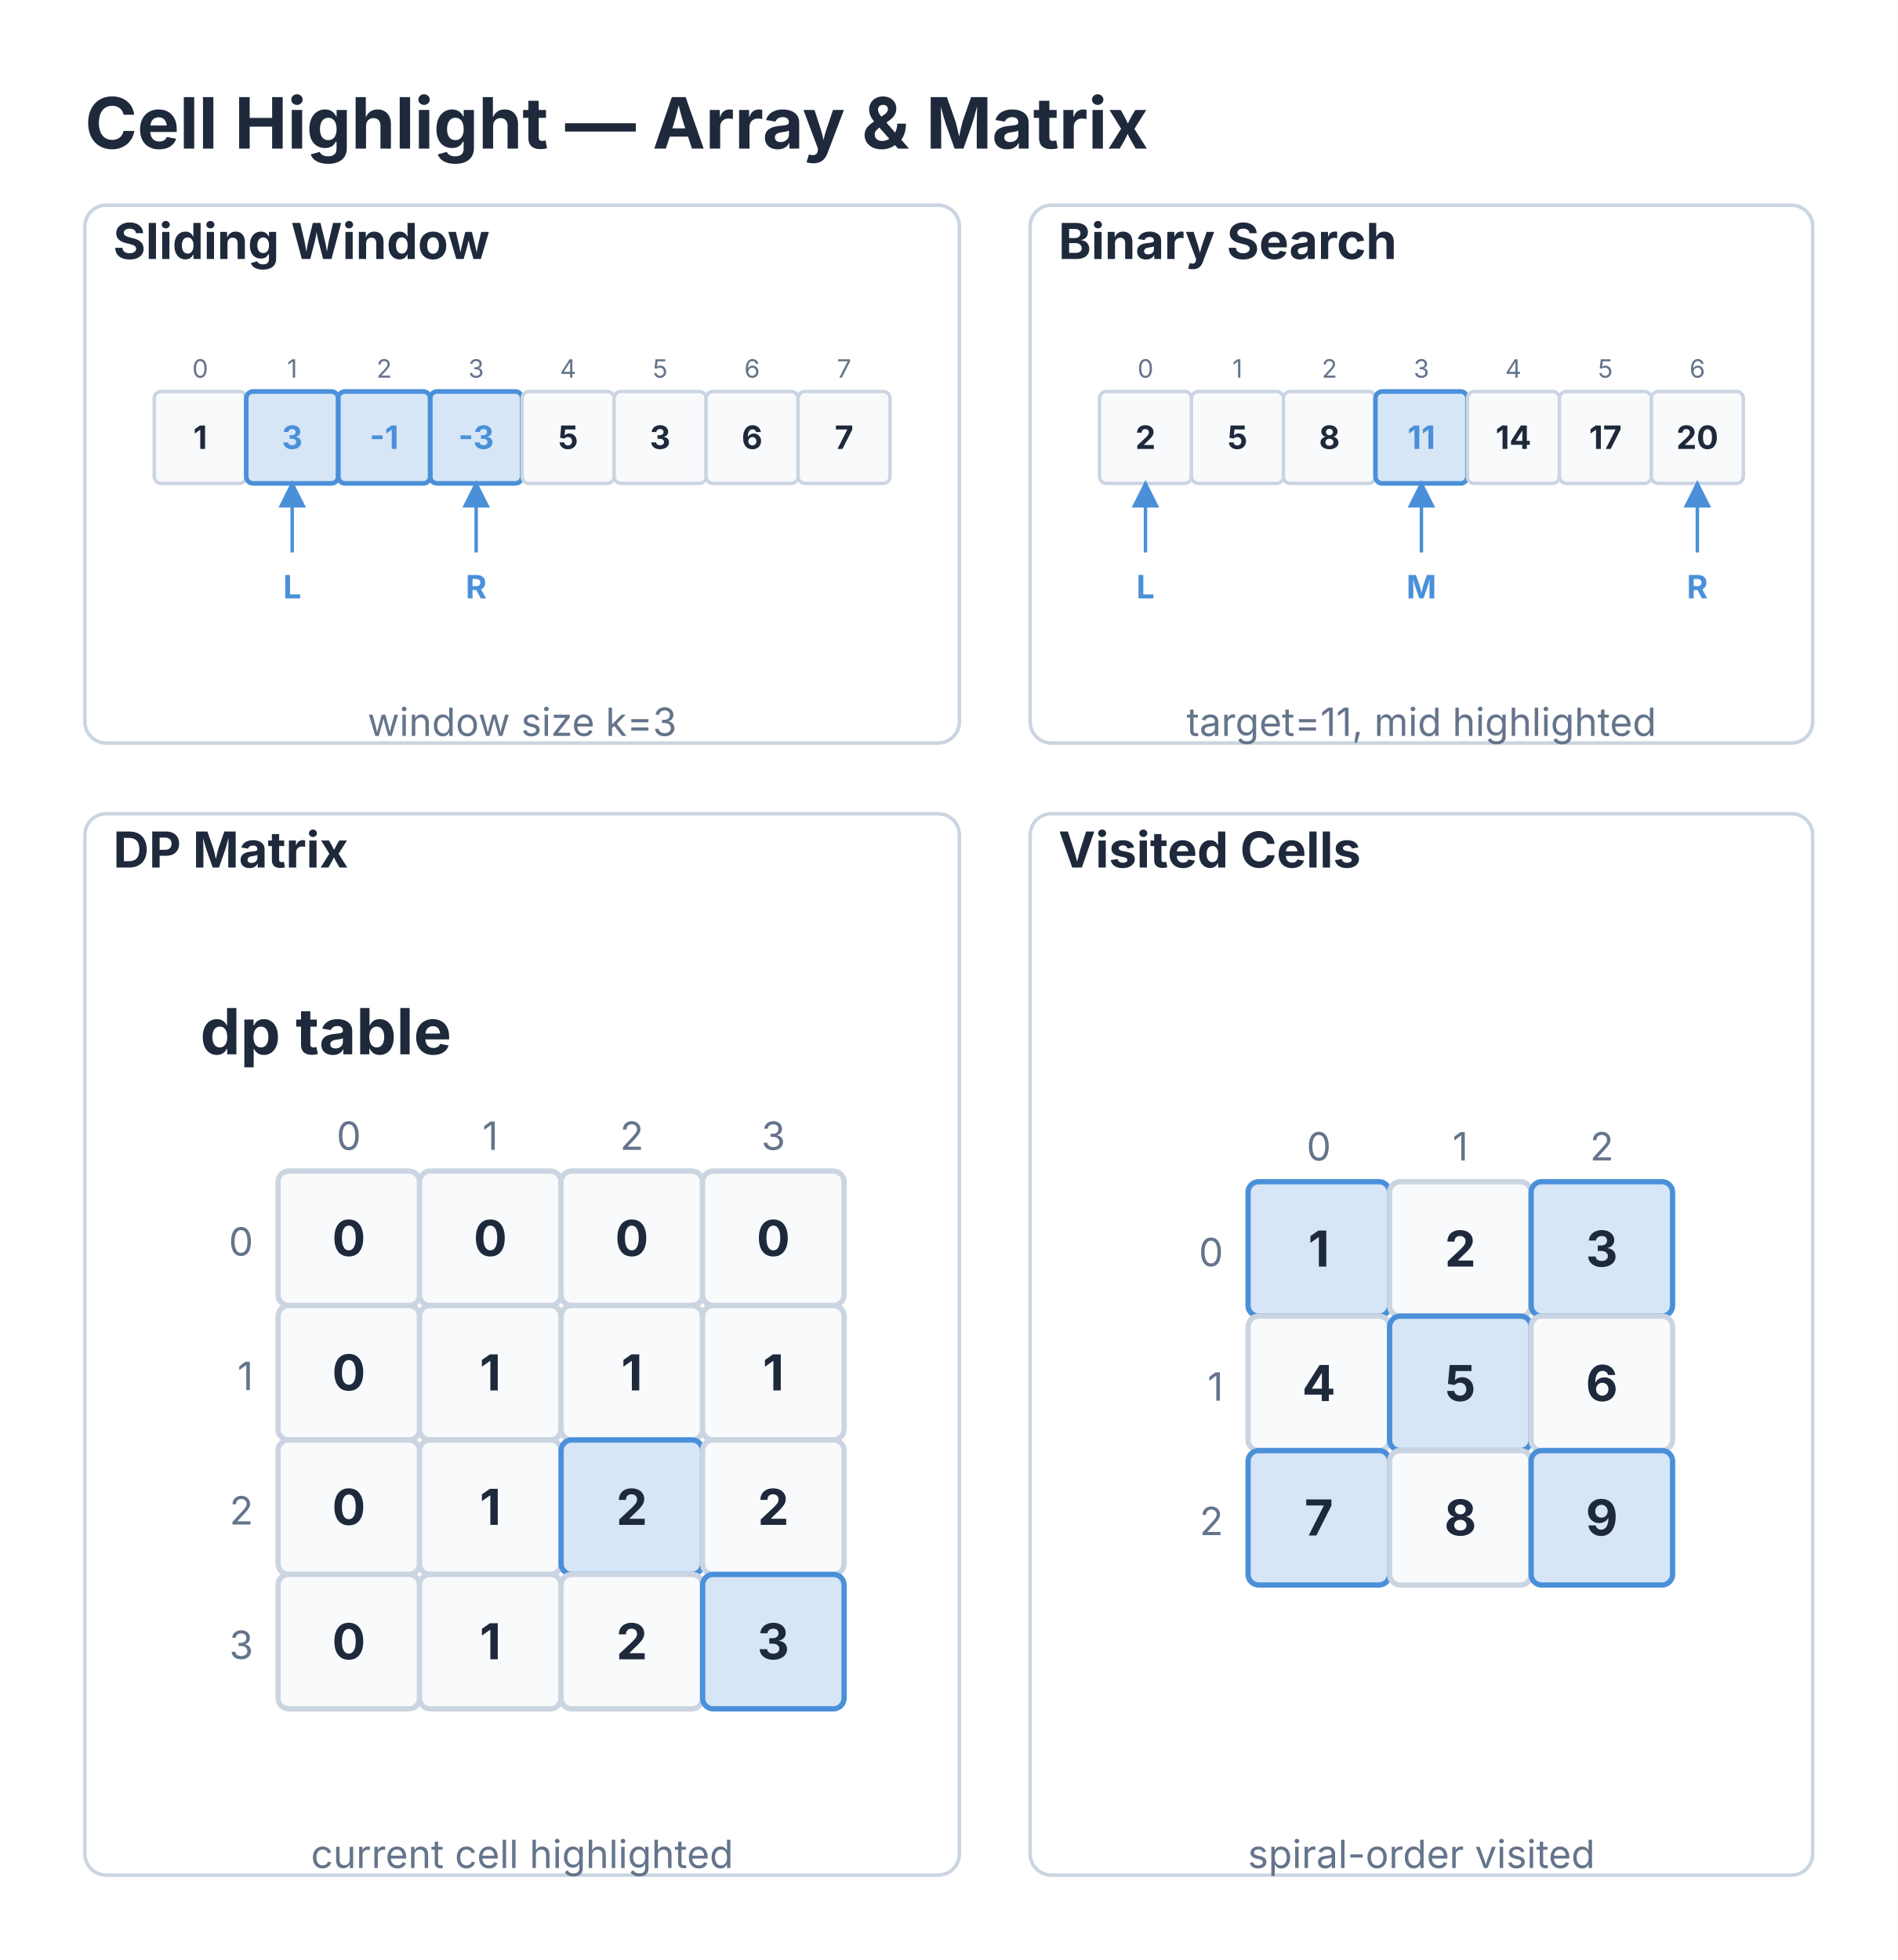
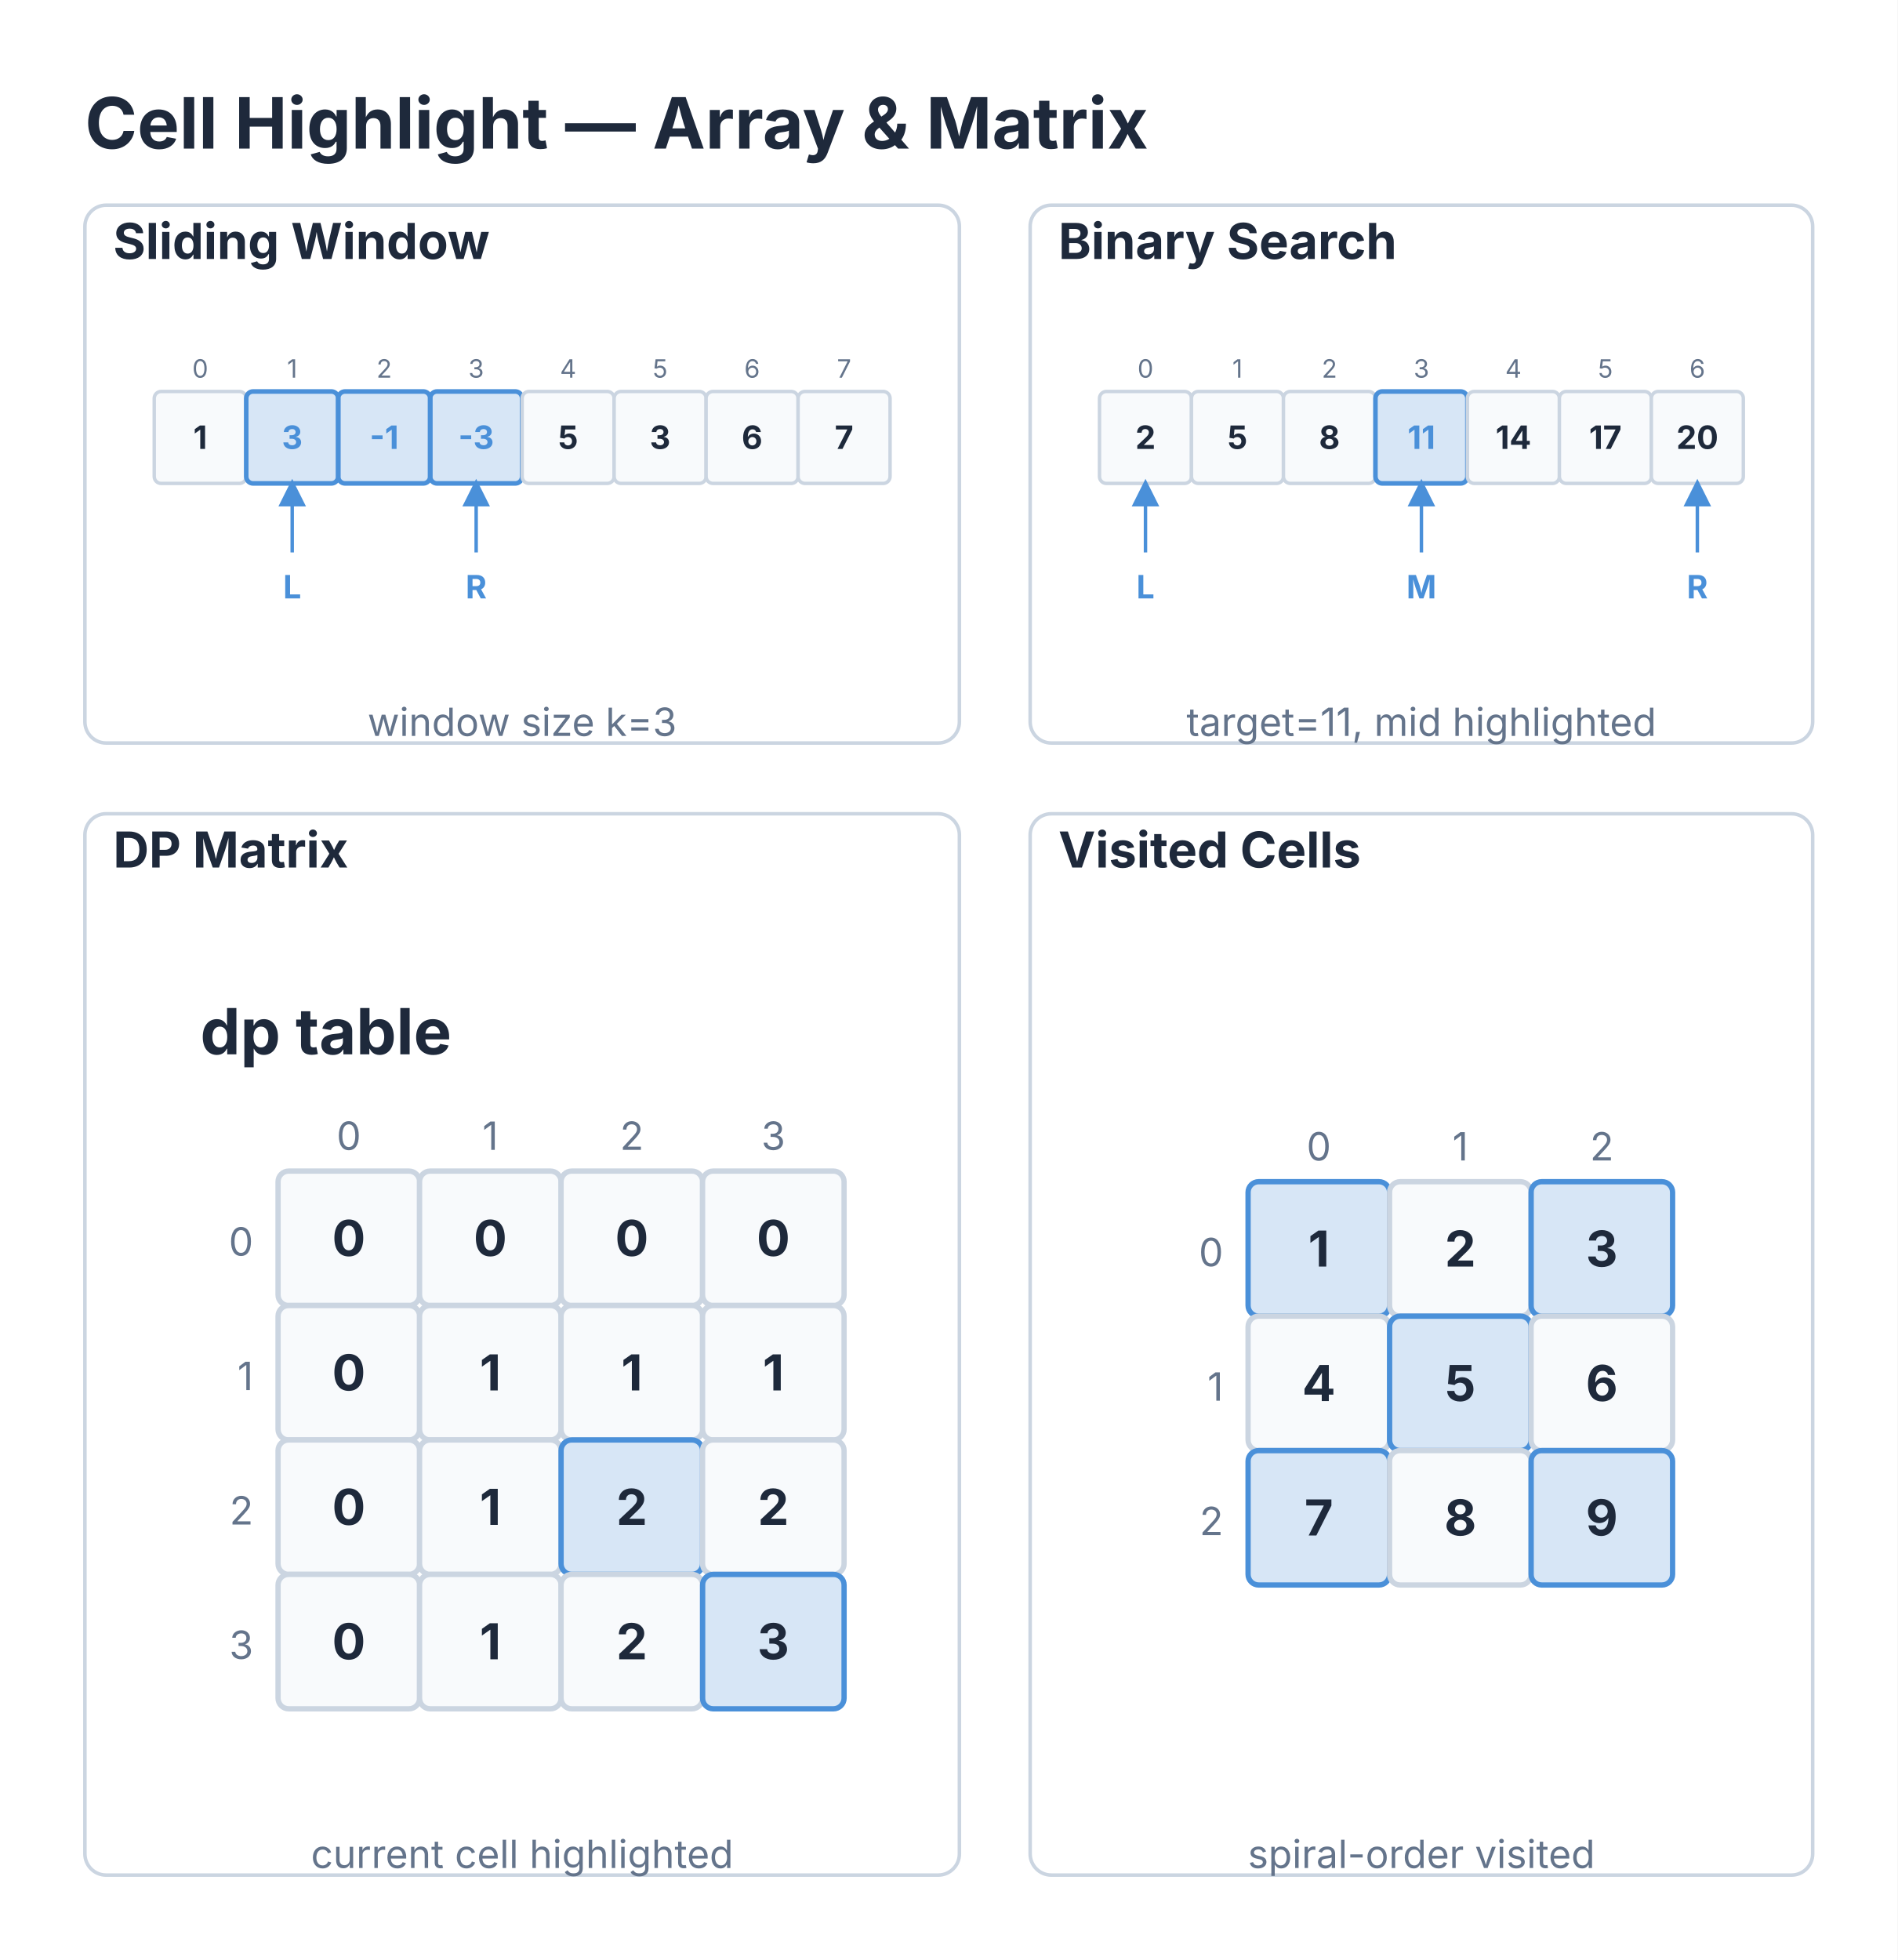
<svg xmlns="http://www.w3.org/2000/svg" viewBox="0 0 536.4 554.025" width="536.4" height="554.025">
  <defs>
-     <marker id="struct-arrow" markerWidth="8" markerHeight="8" refX="7" refY="4" orient="auto">
-       <path d="M0 0 L8 4 L0 8 z" fill="#4A90D9" />
+     <marker id="struct-arrow" markerWidth="12" markerHeight="12" refX="10" refY="6" orient="auto" markerUnits="userSpaceOnUse">
+       <path d="M0 0 L12 6 L0 12 z" fill="#4A90D9" />
    </marker>
  </defs>
  <rect x="0" y="0" width="536.4" height="554.025" fill="#FFFFFF" />
  <text x="24" y="42" font-size="20" font-family="Inter, system-ui, -apple-system, sans-serif" fill="#1E293B" font-weight="bold">Cell Highlight — Array &amp; Matrix</text>
  <rect x="24" y="58" width="247.2" height="152.025" fill="#FFFFFF" stroke="#CBD5E1" stroke-width="1" rx="6" />
  <rect x="291.2" y="58" width="221.2" height="152.025" fill="#FFFFFF" stroke="#CBD5E1" stroke-width="1" rx="6" />
  <rect x="24" y="230.025" width="247.2" height="300" fill="#FFFFFF" stroke="#CBD5E1" stroke-width="1" rx="6" />
  <rect x="291.2" y="230.025" width="221.2" height="300" fill="#FFFFFF" stroke="#CBD5E1" stroke-width="1" rx="6" />
  <text x="32" y="73.2" font-size="14" font-family="Inter, system-ui, -apple-system, sans-serif" fill="#1E293B" text-anchor="start" font-weight="bold">Sliding Window</text>
  <g transform="translate(28, 84) scale(0.65)">
    <rect x="24" y="41" width="40" height="40" fill="#F8FAFC" stroke="#CBD5E1" stroke-width="1.5" rx="3" />
    <text x="44" y="66" font-size="14" font-family="Inter, system-ui, -apple-system, sans-serif" fill="#1E293B" text-anchor="middle" font-weight="bold">1</text>
    <text x="44" y="35" font-size="11" font-family="Inter, system-ui, -apple-system, sans-serif" fill="#64748B" text-anchor="middle">0</text>
    <rect x="64" y="41" width="40" height="40" fill="#4A90D9" fill-opacity="0.22" stroke="#4A90D9" stroke-width="2" rx="3" />
    <text x="84" y="66" font-size="14" font-family="Inter, system-ui, -apple-system, sans-serif" fill="#4A90D9" text-anchor="middle" font-weight="bold">3</text>
    <text x="84" y="35" font-size="11" font-family="Inter, system-ui, -apple-system, sans-serif" fill="#64748B" text-anchor="middle">1</text>
    <rect x="104" y="41" width="40" height="40" fill="#4A90D9" fill-opacity="0.22" stroke="#4A90D9" stroke-width="2" rx="3" />
    <text x="124" y="66" font-size="14" font-family="Inter, system-ui, -apple-system, sans-serif" fill="#4A90D9" text-anchor="middle" font-weight="bold">-1</text>
    <text x="124" y="35" font-size="11" font-family="Inter, system-ui, -apple-system, sans-serif" fill="#64748B" text-anchor="middle">2</text>
    <rect x="144" y="41" width="40" height="40" fill="#4A90D9" fill-opacity="0.22" stroke="#4A90D9" stroke-width="2" rx="3" />
    <text x="164" y="66" font-size="14" font-family="Inter, system-ui, -apple-system, sans-serif" fill="#4A90D9" text-anchor="middle" font-weight="bold">-3</text>
    <text x="164" y="35" font-size="11" font-family="Inter, system-ui, -apple-system, sans-serif" fill="#64748B" text-anchor="middle">3</text>
    <rect x="184" y="41" width="40" height="40" fill="#F8FAFC" stroke="#CBD5E1" stroke-width="1.5" rx="3" />
    <text x="204" y="66" font-size="14" font-family="Inter, system-ui, -apple-system, sans-serif" fill="#1E293B" text-anchor="middle" font-weight="bold">5</text>
    <text x="204" y="35" font-size="11" font-family="Inter, system-ui, -apple-system, sans-serif" fill="#64748B" text-anchor="middle">4</text>
    <rect x="224" y="41" width="40" height="40" fill="#F8FAFC" stroke="#CBD5E1" stroke-width="1.5" rx="3" />
    <text x="244" y="66" font-size="14" font-family="Inter, system-ui, -apple-system, sans-serif" fill="#1E293B" text-anchor="middle" font-weight="bold">3</text>
    <text x="244" y="35" font-size="11" font-family="Inter, system-ui, -apple-system, sans-serif" fill="#64748B" text-anchor="middle">5</text>
    <rect x="264" y="41" width="40" height="40" fill="#F8FAFC" stroke="#CBD5E1" stroke-width="1.5" rx="3" />
    <text x="284" y="66" font-size="14" font-family="Inter, system-ui, -apple-system, sans-serif" fill="#1E293B" text-anchor="middle" font-weight="bold">6</text>
    <text x="284" y="35" font-size="11" font-family="Inter, system-ui, -apple-system, sans-serif" fill="#64748B" text-anchor="middle">6</text>
    <rect x="304" y="41" width="40" height="40" fill="#F8FAFC" stroke="#CBD5E1" stroke-width="1.5" rx="3" />
    <text x="324" y="66" font-size="14" font-family="Inter, system-ui, -apple-system, sans-serif" fill="#1E293B" text-anchor="middle" font-weight="bold">7</text>
    <text x="324" y="35" font-size="11" font-family="Inter, system-ui, -apple-system, sans-serif" fill="#64748B" text-anchor="middle">7</text>
    <path d="M 84 111 L 84 81" stroke="#4A90D9" stroke-width="1.5" fill="none" marker-end="url(#struct-arrow)" />
    <text x="84" y="131" font-size="14" font-family="Inter, system-ui, -apple-system, sans-serif" fill="#4A90D9" text-anchor="middle" font-weight="bold">L</text>
    <path d="M 164 111 L 164 81" stroke="#4A90D9" stroke-width="1.5" fill="none" marker-end="url(#struct-arrow)" />
    <text x="164" y="131" font-size="14" font-family="Inter, system-ui, -apple-system, sans-serif" fill="#4A90D9" text-anchor="middle" font-weight="bold">R</text>
  </g>
  <text x="147.6" y="208.025" font-size="11" font-family="Inter, system-ui, -apple-system, sans-serif" fill="#64748B" text-anchor="middle">window size k=3</text>
  <text x="299.2" y="73.2" font-size="14" font-family="Inter, system-ui, -apple-system, sans-serif" fill="#1E293B" text-anchor="start" font-weight="bold">Binary Search</text>
  <g transform="translate(295.2, 84) scale(0.65)">
    <rect x="24" y="41" width="40" height="40" fill="#F8FAFC" stroke="#CBD5E1" stroke-width="1.5" rx="3" />
    <text x="44" y="66" font-size="14" font-family="Inter, system-ui, -apple-system, sans-serif" fill="#1E293B" text-anchor="middle" font-weight="bold">2</text>
    <text x="44" y="35" font-size="11" font-family="Inter, system-ui, -apple-system, sans-serif" fill="#64748B" text-anchor="middle">0</text>
    <rect x="64" y="41" width="40" height="40" fill="#F8FAFC" stroke="#CBD5E1" stroke-width="1.5" rx="3" />
    <text x="84" y="66" font-size="14" font-family="Inter, system-ui, -apple-system, sans-serif" fill="#1E293B" text-anchor="middle" font-weight="bold">5</text>
    <text x="84" y="35" font-size="11" font-family="Inter, system-ui, -apple-system, sans-serif" fill="#64748B" text-anchor="middle">1</text>
    <rect x="104" y="41" width="40" height="40" fill="#F8FAFC" stroke="#CBD5E1" stroke-width="1.5" rx="3" />
    <text x="124" y="66" font-size="14" font-family="Inter, system-ui, -apple-system, sans-serif" fill="#1E293B" text-anchor="middle" font-weight="bold">8</text>
    <text x="124" y="35" font-size="11" font-family="Inter, system-ui, -apple-system, sans-serif" fill="#64748B" text-anchor="middle">2</text>
    <rect x="144" y="41" width="40" height="40" fill="#4A90D9" fill-opacity="0.22" stroke="#4A90D9" stroke-width="2" rx="3" />
    <text x="164" y="66" font-size="14" font-family="Inter, system-ui, -apple-system, sans-serif" fill="#4A90D9" text-anchor="middle" font-weight="bold">11</text>
    <text x="164" y="35" font-size="11" font-family="Inter, system-ui, -apple-system, sans-serif" fill="#64748B" text-anchor="middle">3</text>
    <rect x="184" y="41" width="40" height="40" fill="#F8FAFC" stroke="#CBD5E1" stroke-width="1.5" rx="3" />
    <text x="204" y="66" font-size="14" font-family="Inter, system-ui, -apple-system, sans-serif" fill="#1E293B" text-anchor="middle" font-weight="bold">14</text>
    <text x="204" y="35" font-size="11" font-family="Inter, system-ui, -apple-system, sans-serif" fill="#64748B" text-anchor="middle">4</text>
    <rect x="224" y="41" width="40" height="40" fill="#F8FAFC" stroke="#CBD5E1" stroke-width="1.5" rx="3" />
    <text x="244" y="66" font-size="14" font-family="Inter, system-ui, -apple-system, sans-serif" fill="#1E293B" text-anchor="middle" font-weight="bold">17</text>
    <text x="244" y="35" font-size="11" font-family="Inter, system-ui, -apple-system, sans-serif" fill="#64748B" text-anchor="middle">5</text>
    <rect x="264" y="41" width="40" height="40" fill="#F8FAFC" stroke="#CBD5E1" stroke-width="1.5" rx="3" />
    <text x="284" y="66" font-size="14" font-family="Inter, system-ui, -apple-system, sans-serif" fill="#1E293B" text-anchor="middle" font-weight="bold">20</text>
    <text x="284" y="35" font-size="11" font-family="Inter, system-ui, -apple-system, sans-serif" fill="#64748B" text-anchor="middle">6</text>
    <path d="M 44 111 L 44 81" stroke="#4A90D9" stroke-width="1.5" fill="none" marker-end="url(#struct-arrow)" />
    <text x="44" y="131" font-size="14" font-family="Inter, system-ui, -apple-system, sans-serif" fill="#4A90D9" text-anchor="middle" font-weight="bold">L</text>
    <path d="M 164 111 L 164 81" stroke="#4A90D9" stroke-width="1.5" fill="none" marker-end="url(#struct-arrow)" />
    <text x="164" y="131" font-size="14" font-family="Inter, system-ui, -apple-system, sans-serif" fill="#4A90D9" text-anchor="middle" font-weight="bold">M</text>
    <path d="M 284 111 L 284 81" stroke="#4A90D9" stroke-width="1.5" fill="none" marker-end="url(#struct-arrow)" />
    <text x="284" y="131" font-size="14" font-family="Inter, system-ui, -apple-system, sans-serif" fill="#4A90D9" text-anchor="middle" font-weight="bold">R</text>
  </g>
  <text x="401.8" y="208.025" font-size="11" font-family="Inter, system-ui, -apple-system, sans-serif" fill="#64748B" text-anchor="middle">target=11, mid highlighted</text>
  <text x="32" y="245.225" font-size="14" font-family="Inter, system-ui, -apple-system, sans-serif" fill="#1E293B" text-anchor="start" font-weight="bold">DP Matrix</text>
  <g transform="translate(32.6, 256.025) scale(1)">
    <text x="24" y="42" font-size="18" font-family="Inter, system-ui, -apple-system, sans-serif" fill="#1E293B" font-weight="bold">dp table</text>
    <rect x="46" y="75" width="40" height="38" fill="#F8FAFC" stroke="#CBD5E1" stroke-width="1.5" rx="3" />
    <text x="66" y="99" font-size="14" font-family="Inter, system-ui, -apple-system, sans-serif" fill="#1E293B" text-anchor="middle" font-weight="bold">0</text>
    <rect x="86" y="75" width="40" height="38" fill="#F8FAFC" stroke="#CBD5E1" stroke-width="1.5" rx="3" />
    <text x="106" y="99" font-size="14" font-family="Inter, system-ui, -apple-system, sans-serif" fill="#1E293B" text-anchor="middle" font-weight="bold">0</text>
    <rect x="126" y="75" width="40" height="38" fill="#F8FAFC" stroke="#CBD5E1" stroke-width="1.5" rx="3" />
    <text x="146" y="99" font-size="14" font-family="Inter, system-ui, -apple-system, sans-serif" fill="#1E293B" text-anchor="middle" font-weight="bold">0</text>
    <rect x="166" y="75" width="40" height="38" fill="#F8FAFC" stroke="#CBD5E1" stroke-width="1.5" rx="3" />
    <text x="186" y="99" font-size="14" font-family="Inter, system-ui, -apple-system, sans-serif" fill="#1E293B" text-anchor="middle" font-weight="bold">0</text>
    <text x="39" y="98.9" font-size="11" font-family="Inter, system-ui, -apple-system, sans-serif" fill="#64748B" text-anchor="end">0</text>
    <rect x="46" y="113" width="40" height="38" fill="#F8FAFC" stroke="#CBD5E1" stroke-width="1.5" rx="3" />
    <text x="66" y="137" font-size="14" font-family="Inter, system-ui, -apple-system, sans-serif" fill="#1E293B" text-anchor="middle" font-weight="bold">0</text>
    <rect x="86" y="113" width="40" height="38" fill="#F8FAFC" stroke="#CBD5E1" stroke-width="1.5" rx="3" />
    <text x="106" y="137" font-size="14" font-family="Inter, system-ui, -apple-system, sans-serif" fill="#1E293B" text-anchor="middle" font-weight="bold">1</text>
    <rect x="126" y="113" width="40" height="38" fill="#F8FAFC" stroke="#CBD5E1" stroke-width="1.5" rx="3" />
    <text x="146" y="137" font-size="14" font-family="Inter, system-ui, -apple-system, sans-serif" fill="#1E293B" text-anchor="middle" font-weight="bold">1</text>
    <rect x="166" y="113" width="40" height="38" fill="#F8FAFC" stroke="#CBD5E1" stroke-width="1.5" rx="3" />
    <text x="186" y="137" font-size="14" font-family="Inter, system-ui, -apple-system, sans-serif" fill="#1E293B" text-anchor="middle" font-weight="bold">1</text>
    <text x="39" y="136.9" font-size="11" font-family="Inter, system-ui, -apple-system, sans-serif" fill="#64748B" text-anchor="end">1</text>
    <rect x="46" y="151" width="40" height="38" fill="#F8FAFC" stroke="#CBD5E1" stroke-width="1.5" rx="3" />
    <text x="66" y="175" font-size="14" font-family="Inter, system-ui, -apple-system, sans-serif" fill="#1E293B" text-anchor="middle" font-weight="bold">0</text>
    <rect x="86" y="151" width="40" height="38" fill="#F8FAFC" stroke="#CBD5E1" stroke-width="1.5" rx="3" />
    <text x="106" y="175" font-size="14" font-family="Inter, system-ui, -apple-system, sans-serif" fill="#1E293B" text-anchor="middle" font-weight="bold">1</text>
    <rect x="126" y="151" width="40" height="38" fill="#4A90D9" fill-opacity="0.22" stroke="#4A90D9" stroke-width="1.5" rx="3" />
    <text x="146" y="175" font-size="14" font-family="Inter, system-ui, -apple-system, sans-serif" fill="#1E293B" text-anchor="middle" font-weight="bold">2</text>
    <rect x="166" y="151" width="40" height="38" fill="#F8FAFC" stroke="#CBD5E1" stroke-width="1.5" rx="3" />
    <text x="186" y="175" font-size="14" font-family="Inter, system-ui, -apple-system, sans-serif" fill="#1E293B" text-anchor="middle" font-weight="bold">2</text>
    <text x="39" y="174.9" font-size="11" font-family="Inter, system-ui, -apple-system, sans-serif" fill="#64748B" text-anchor="end">2</text>
    <rect x="46" y="189" width="40" height="38" fill="#F8FAFC" stroke="#CBD5E1" stroke-width="1.5" rx="3" />
    <text x="66" y="213" font-size="14" font-family="Inter, system-ui, -apple-system, sans-serif" fill="#1E293B" text-anchor="middle" font-weight="bold">0</text>
    <rect x="86" y="189" width="40" height="38" fill="#F8FAFC" stroke="#CBD5E1" stroke-width="1.5" rx="3" />
    <text x="106" y="213" font-size="14" font-family="Inter, system-ui, -apple-system, sans-serif" fill="#1E293B" text-anchor="middle" font-weight="bold">1</text>
    <rect x="126" y="189" width="40" height="38" fill="#F8FAFC" stroke="#CBD5E1" stroke-width="1.5" rx="3" />
    <text x="146" y="213" font-size="14" font-family="Inter, system-ui, -apple-system, sans-serif" fill="#1E293B" text-anchor="middle" font-weight="bold">2</text>
    <rect x="166" y="189" width="40" height="38" fill="#4A90D9" fill-opacity="0.22" stroke="#4A90D9" stroke-width="1.5" rx="3" />
    <text x="186" y="213" font-size="14" font-family="Inter, system-ui, -apple-system, sans-serif" fill="#1E293B" text-anchor="middle" font-weight="bold">3</text>
    <text x="39" y="212.9" font-size="11" font-family="Inter, system-ui, -apple-system, sans-serif" fill="#64748B" text-anchor="end">3</text>
    <text x="66" y="69" font-size="11" font-family="Inter, system-ui, -apple-system, sans-serif" fill="#64748B" text-anchor="middle">0</text>
    <text x="106" y="69" font-size="11" font-family="Inter, system-ui, -apple-system, sans-serif" fill="#64748B" text-anchor="middle">1</text>
    <text x="146" y="69" font-size="11" font-family="Inter, system-ui, -apple-system, sans-serif" fill="#64748B" text-anchor="middle">2</text>
    <text x="186" y="69" font-size="11" font-family="Inter, system-ui, -apple-system, sans-serif" fill="#64748B" text-anchor="middle">3</text>
  </g>
  <text x="147.6" y="528.025" font-size="11" font-family="Inter, system-ui, -apple-system, sans-serif" fill="#64748B" text-anchor="middle">current cell highlighted</text>
  <text x="299.2" y="245.225" font-size="14" font-family="Inter, system-ui, -apple-system, sans-serif" fill="#1E293B" text-anchor="start" font-weight="bold">Visited Cells</text>
  <g transform="translate(306.8, 291.025) scale(1)">
    <rect x="46" y="43" width="40" height="38" fill="#4A90D9" fill-opacity="0.22" stroke="#4A90D9" stroke-width="1.5" rx="3" />
    <text x="66" y="67" font-size="14" font-family="Inter, system-ui, -apple-system, sans-serif" fill="#1E293B" text-anchor="middle" font-weight="bold">1</text>
    <rect x="86" y="43" width="40" height="38" fill="#F8FAFC" stroke="#CBD5E1" stroke-width="1.5" rx="3" />
    <text x="106" y="67" font-size="14" font-family="Inter, system-ui, -apple-system, sans-serif" fill="#1E293B" text-anchor="middle" font-weight="bold">2</text>
    <rect x="126" y="43" width="40" height="38" fill="#4A90D9" fill-opacity="0.22" stroke="#4A90D9" stroke-width="1.5" rx="3" />
    <text x="146" y="67" font-size="14" font-family="Inter, system-ui, -apple-system, sans-serif" fill="#1E293B" text-anchor="middle" font-weight="bold">3</text>
    <text x="39" y="66.9" font-size="11" font-family="Inter, system-ui, -apple-system, sans-serif" fill="#64748B" text-anchor="end">0</text>
    <rect x="46" y="81" width="40" height="38" fill="#F8FAFC" stroke="#CBD5E1" stroke-width="1.5" rx="3" />
    <text x="66" y="105" font-size="14" font-family="Inter, system-ui, -apple-system, sans-serif" fill="#1E293B" text-anchor="middle" font-weight="bold">4</text>
    <rect x="86" y="81" width="40" height="38" fill="#4A90D9" fill-opacity="0.22" stroke="#4A90D9" stroke-width="1.5" rx="3" />
    <text x="106" y="105" font-size="14" font-family="Inter, system-ui, -apple-system, sans-serif" fill="#1E293B" text-anchor="middle" font-weight="bold">5</text>
    <rect x="126" y="81" width="40" height="38" fill="#F8FAFC" stroke="#CBD5E1" stroke-width="1.5" rx="3" />
    <text x="146" y="105" font-size="14" font-family="Inter, system-ui, -apple-system, sans-serif" fill="#1E293B" text-anchor="middle" font-weight="bold">6</text>
    <text x="39" y="104.9" font-size="11" font-family="Inter, system-ui, -apple-system, sans-serif" fill="#64748B" text-anchor="end">1</text>
    <rect x="46" y="119" width="40" height="38" fill="#4A90D9" fill-opacity="0.22" stroke="#4A90D9" stroke-width="1.5" rx="3" />
    <text x="66" y="143" font-size="14" font-family="Inter, system-ui, -apple-system, sans-serif" fill="#1E293B" text-anchor="middle" font-weight="bold">7</text>
    <rect x="86" y="119" width="40" height="38" fill="#F8FAFC" stroke="#CBD5E1" stroke-width="1.5" rx="3" />
    <text x="106" y="143" font-size="14" font-family="Inter, system-ui, -apple-system, sans-serif" fill="#1E293B" text-anchor="middle" font-weight="bold">8</text>
    <rect x="126" y="119" width="40" height="38" fill="#4A90D9" fill-opacity="0.22" stroke="#4A90D9" stroke-width="1.5" rx="3" />
    <text x="146" y="143" font-size="14" font-family="Inter, system-ui, -apple-system, sans-serif" fill="#1E293B" text-anchor="middle" font-weight="bold">9</text>
    <text x="39" y="142.9" font-size="11" font-family="Inter, system-ui, -apple-system, sans-serif" fill="#64748B" text-anchor="end">2</text>
    <text x="66" y="37" font-size="11" font-family="Inter, system-ui, -apple-system, sans-serif" fill="#64748B" text-anchor="middle">0</text>
    <text x="106" y="37" font-size="11" font-family="Inter, system-ui, -apple-system, sans-serif" fill="#64748B" text-anchor="middle">1</text>
    <text x="146" y="37" font-size="11" font-family="Inter, system-ui, -apple-system, sans-serif" fill="#64748B" text-anchor="middle">2</text>
  </g>
  <text x="401.8" y="528.025" font-size="11" font-family="Inter, system-ui, -apple-system, sans-serif" fill="#64748B" text-anchor="middle">spiral-order visited</text>
</svg>
